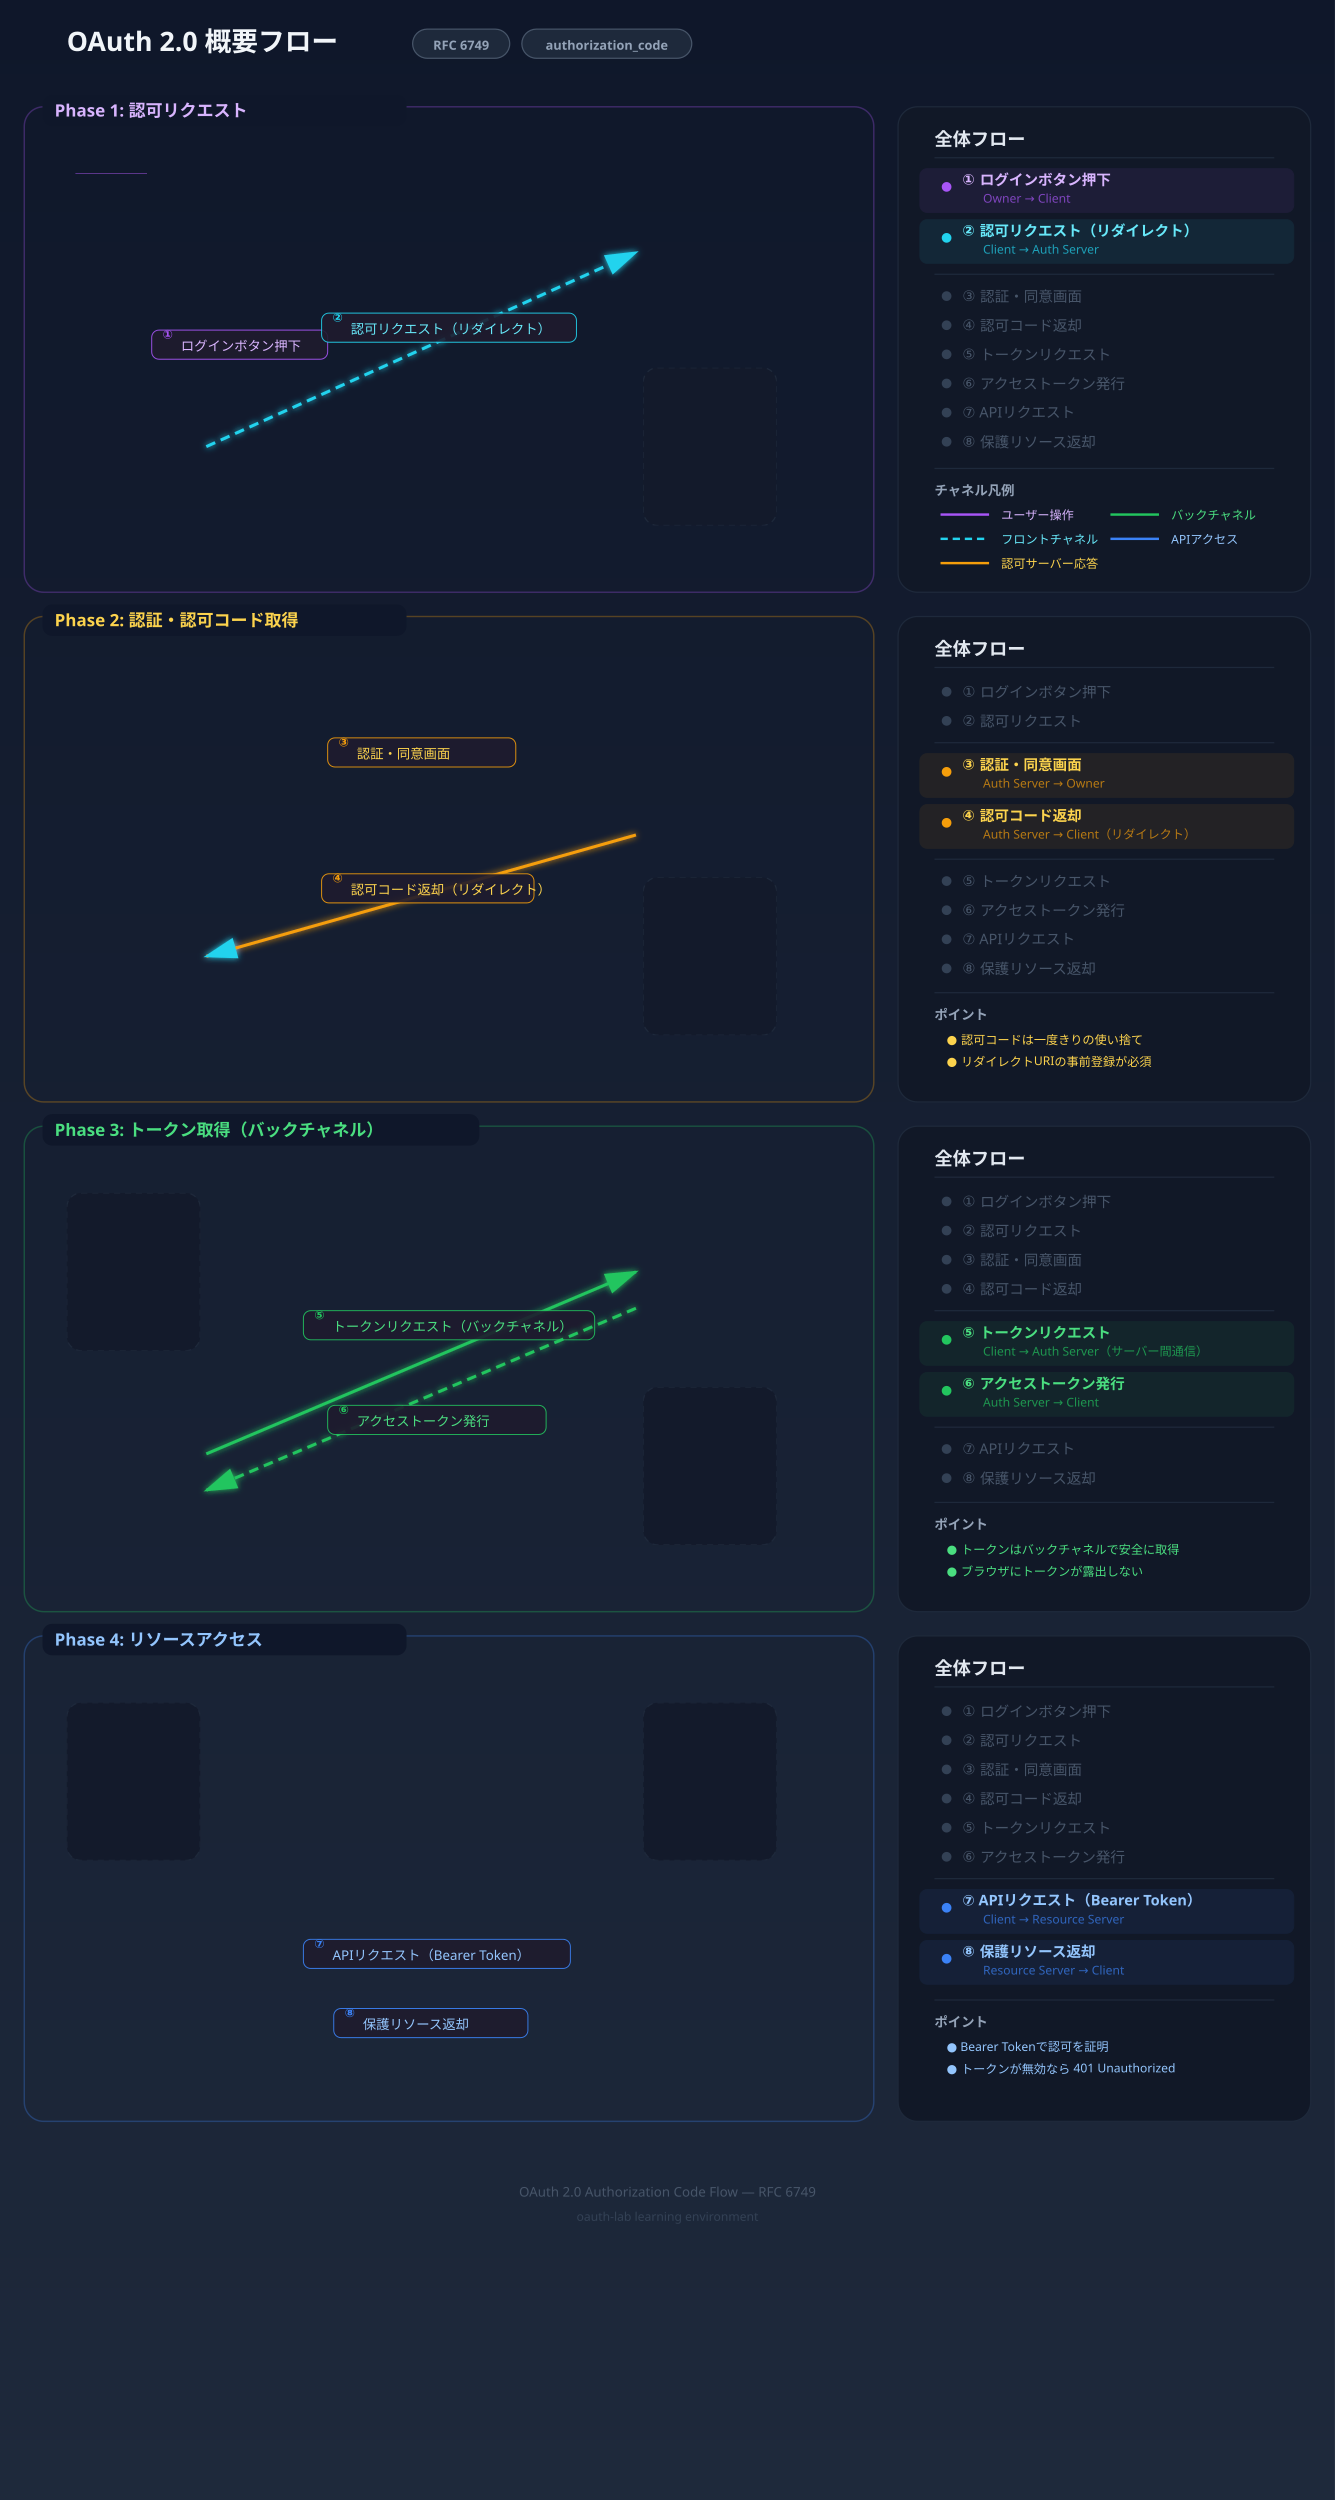
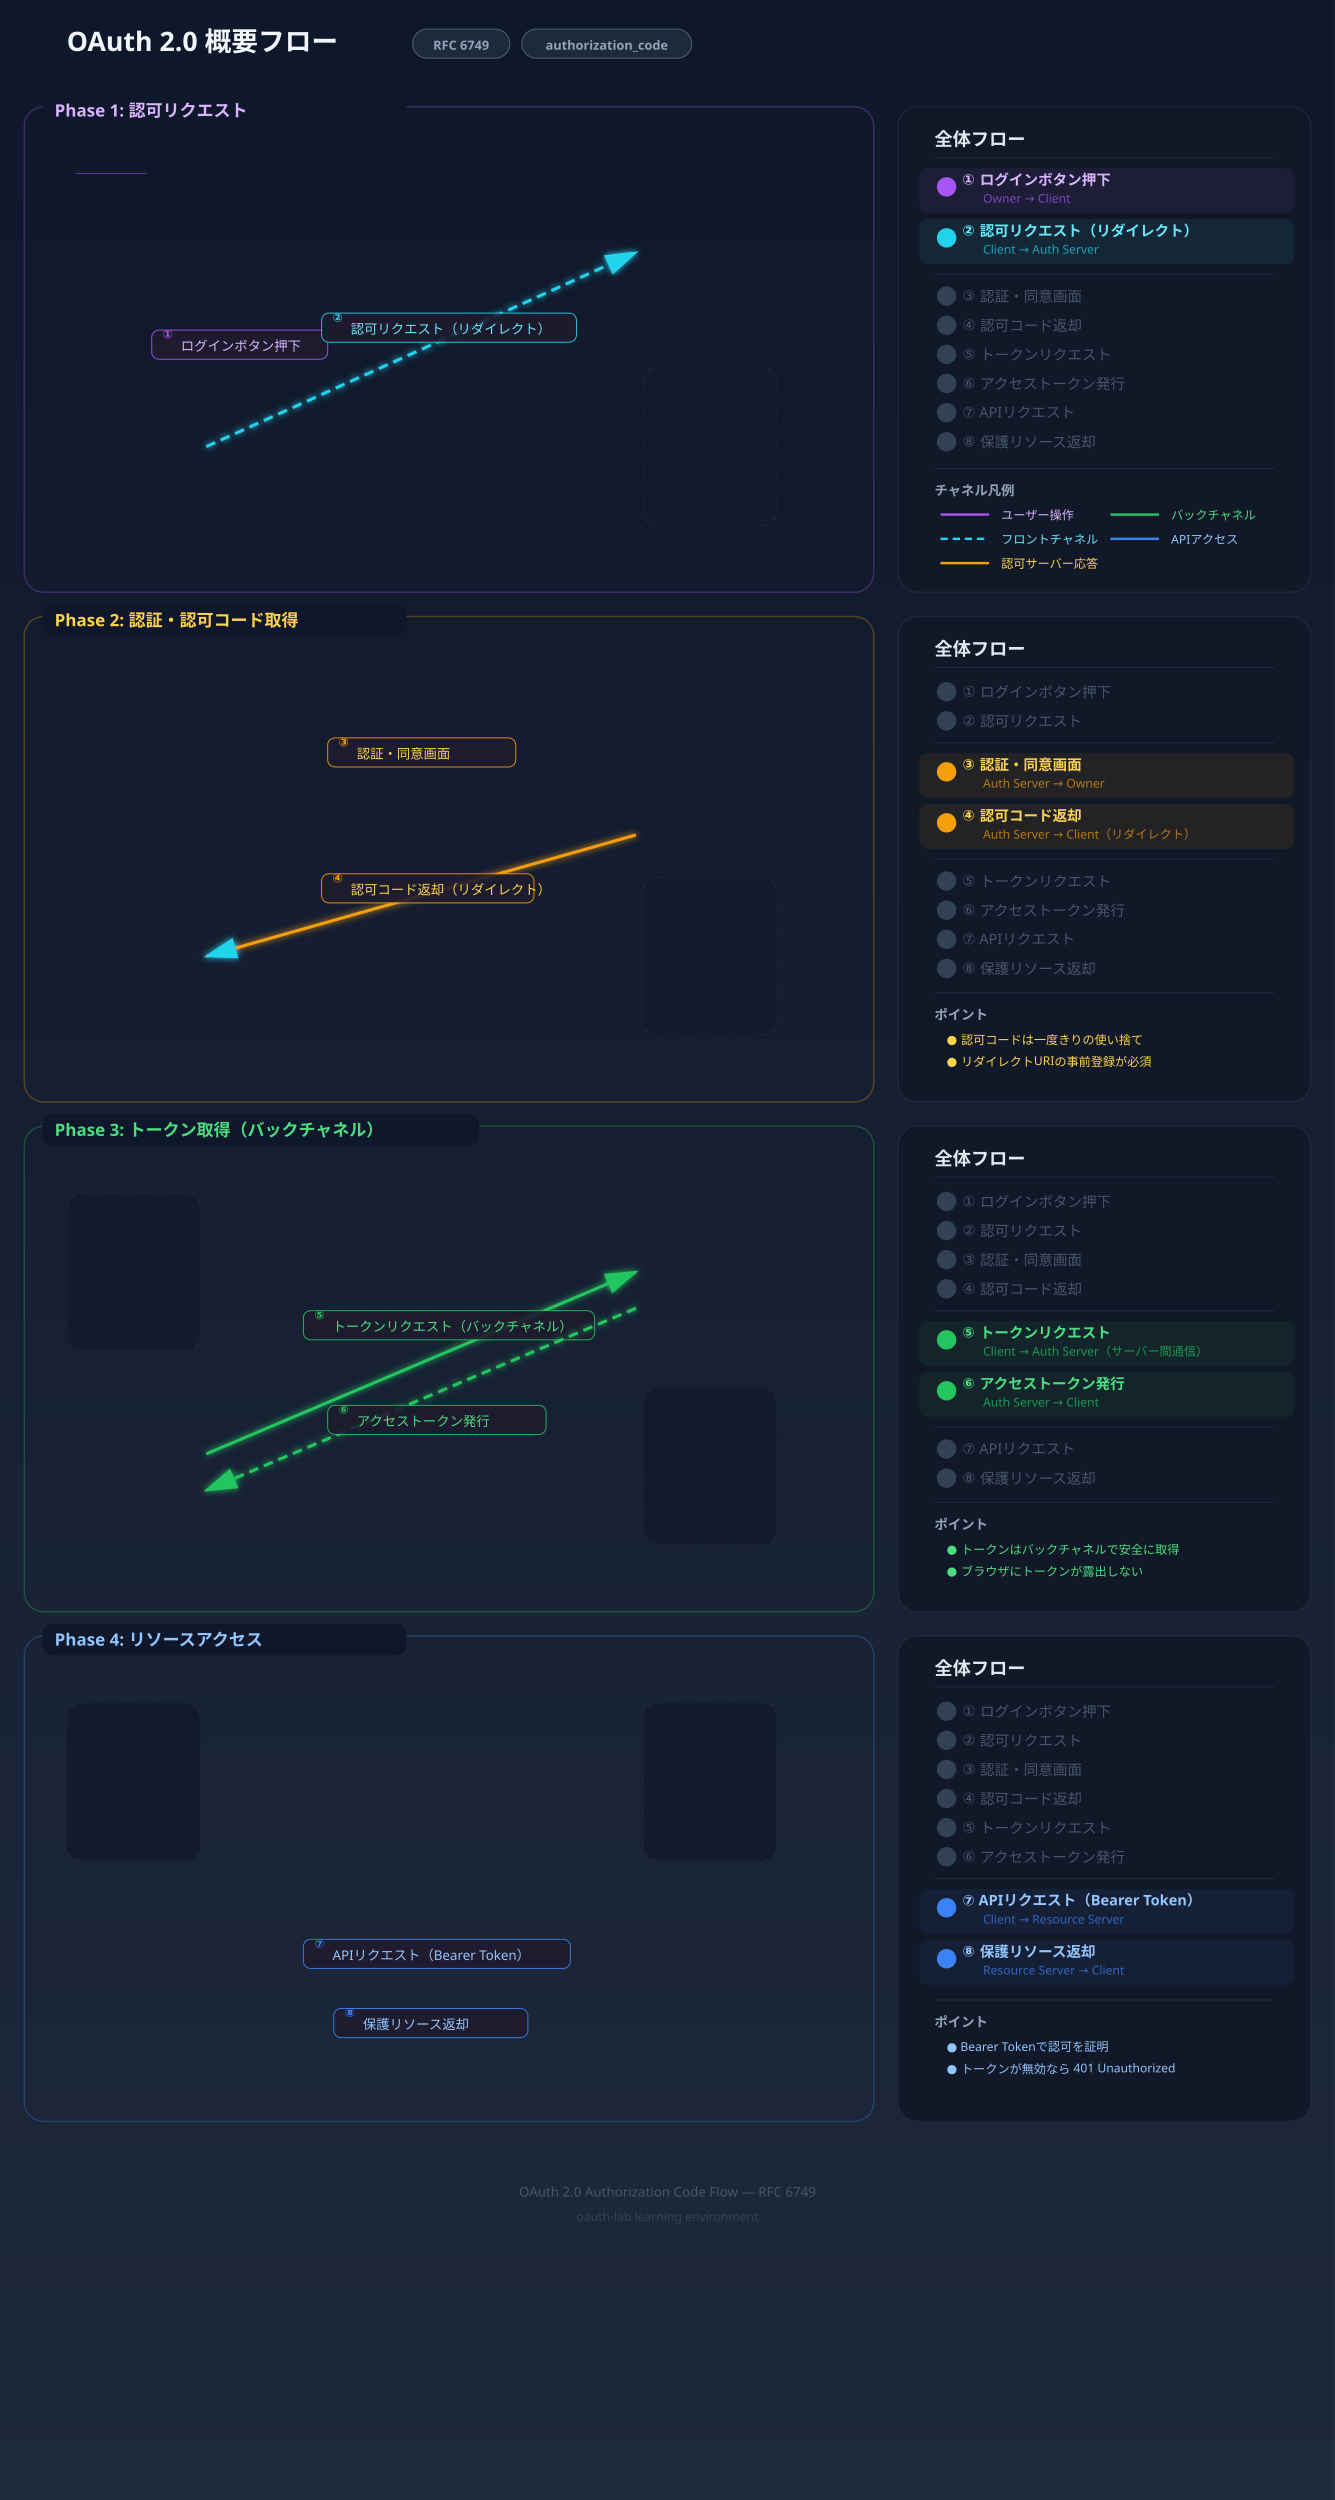
<svg xmlns="http://www.w3.org/2000/svg" viewBox="0 0 1100 2060" font-family="'Segoe UI', system-ui, sans-serif">
  <defs>
    <linearGradient id="bgGrad" x1="0" y1="0" x2="0" y2="1">
      <stop offset="0%" stop-color="#0f172a" />
      <stop offset="100%" stop-color="#1e293b" />
    </linearGradient>
    <filter id="shadow">
      <feDropShadow dx="0" dy="2" stdDeviation="4" flood-color="#000" flood-opacity="0.35" />
    </filter>
    <filter id="glow">
      <feGaussianBlur stdDeviation="2.5" result="blur" />
      <feMerge>
        <feMergeNode in="blur" />
        <feMergeNode in="SourceGraphic" />
      </feMerge>
    </filter>
    <marker id="arrowPurple" markerWidth="11" markerHeight="7" refX="10" refY="3.5" orient="auto">
      <polygon points="0 0, 11 3.5, 0 7" fill="#a855f7" />
    </marker>
    <marker id="arrowCyan" markerWidth="11" markerHeight="7" refX="10" refY="3.5" orient="auto">
      <polygon points="0 0, 11 3.5, 0 7" fill="#22d3ee" />
    </marker>
    <marker id="arrowAmber" markerWidth="11" markerHeight="7" refX="10" refY="3.5" orient="auto">
      <polygon points="0 0, 11 3.5, 0 7" fill="#f59e0b" />
    </marker>
    <marker id="arrowGreen" markerWidth="11" markerHeight="7" refX="10" refY="3.5" orient="auto">
      <polygon points="0 0, 11 3.5, 0 7" fill="#22c55e" />
    </marker>
    <marker id="arrowBlue" markerWidth="11" markerHeight="7" refX="10" refY="3.5" orient="auto">
      <polygon points="0 0, 11 3.5, 0 7" fill="#3b82f6" />
    </marker>
    <symbol id="owner" viewBox="0 0 110 130">
      <rect x="0" y="0" width="110" height="130" rx="12" fill="#1e1b2e" stroke="#a855f7" stroke-width="1.6" />
      <g transform="translate(55, 32)">
        <circle cx="0" cy="-8" r="11" fill="none" stroke="#a855f7" stroke-width="1.5" />
        <circle cx="-3" cy="-10" r="1.2" fill="#a855f7" />
        <circle cx="3" cy="-10" r="1.2" fill="#a855f7" />
        <path d="M-2.5,-4 Q0,-1 2.5,-4" fill="none" stroke="#a855f7" stroke-width="1" stroke-linecap="round" />
        <path d="M-13,28 Q-13,10 0,6 Q13,10 13,28" fill="none" stroke="#a855f7" stroke-width="1.5" />
        <line x1="-13" y1="28" x2="13" y2="28" stroke="#a855f7" stroke-width="1.5" stroke-linecap="round" />
        <rect x="17" y="-18" width="20" height="14" rx="2" fill="none" stroke="#a855f7" stroke-width="0.8" opacity="0.5" />
        <rect x="19" y="-16" width="5" height="5" rx="1" fill="#a855f7" opacity="0.3" />
      </g>
      <text x="55" y="100" text-anchor="middle" fill="#d8b4fe" font-size="12" font-weight="700">リソース所有者</text>
      <text x="55" y="116" text-anchor="middle" fill="#a855f7" font-size="8.5" opacity="0.7">(Resource Owner)</text>
    </symbol>
    <symbol id="client" viewBox="0 0 110 130">
      <rect x="0" y="0" width="110" height="130" rx="12" fill="#1e1b2e" stroke="#22d3ee" stroke-width="1.6" />
      <g transform="translate(55, 34)">
        <rect x="-18" y="-16" width="36" height="26" rx="3" fill="none" stroke="#22d3ee" stroke-width="1.3" />
        <rect x="-14" y="-12" width="28" height="18" rx="1" fill="#22d3ee" opacity="0.05" />
        <circle cx="0" cy="-3" r="6.5" fill="none" stroke="#22d3ee" stroke-width="1" />
        <circle cx="0" cy="-3" r="2.5" fill="none" stroke="#22d3ee" stroke-width="0.8" />
        <line x1="0" y1="-11" x2="0" y2="-9.5" stroke="#22d3ee" stroke-width="1" />
        <line x1="0" y1="3.5" x2="0" y2="5" stroke="#22d3ee" stroke-width="1" />
        <line x1="-8" y1="-3" x2="-6.5" y2="-3" stroke="#22d3ee" stroke-width="1" />
        <line x1="6.5" y1="-3" x2="8" y2="-3" stroke="#22d3ee" stroke-width="1" />
        <line x1="0" y1="13" x2="0" y2="18" stroke="#22d3ee" stroke-width="1.3" />
        <line x1="-9" y1="18" x2="9" y2="18" stroke="#22d3ee" stroke-width="1.3" stroke-linecap="round" />
      </g>
      <text x="55" y="100" text-anchor="middle" fill="#67e8f9" font-size="12" font-weight="700">クライアント</text>
      <text x="55" y="116" text-anchor="middle" fill="#22d3ee" font-size="8.5" opacity="0.7">(Client)</text>
    </symbol>
    <symbol id="authsv" viewBox="0 0 110 130">
      <rect x="0" y="0" width="110" height="130" rx="12" fill="#1e1b2e" stroke="#f59e0b" stroke-width="1.6" />
      <g transform="translate(55, 32)">
        <path d="M0,-22 L14,-15 L14,1 Q14,14 0,20 Q-14,14 -14,1 L-14,-15 Z" fill="none" stroke="#f59e0b" stroke-width="1.4" />
        <rect x="-6" y="-3" width="12" height="10" rx="2" fill="none" stroke="#f59e0b" stroke-width="1.2" />
        <path d="M-3.5,-3 L-3.5,-7 Q-3.5,-12 0,-12 Q3.5,-12 3.5,-7 L3.5,-3" fill="none" stroke="#f59e0b" stroke-width="1.2" />
        <circle cx="0" cy="2" r="1.5" fill="#f59e0b" />
        <line x1="0" y1="3.5" x2="0" y2="6" stroke="#f59e0b" stroke-width="1.1" />
      </g>
      <text x="55" y="100" text-anchor="middle" fill="#fcd34d" font-size="12" font-weight="700">認可サーバー</text>
      <text x="55" y="116" text-anchor="middle" fill="#f59e0b" font-size="8.5" opacity="0.7">(Auth Server)</text>
    </symbol>
    <symbol id="ressv" viewBox="0 0 110 130">
      <rect x="0" y="0" width="110" height="130" rx="12" fill="#1e1b2e" stroke="#3b82f6" stroke-width="1.6" />
      <g transform="translate(55, 30)">
        <rect x="-18" y="-18" width="36" height="11" rx="2" fill="none" stroke="#3b82f6" stroke-width="1.2" />
        <circle cx="-10" cy="-12.5" r="1.5" fill="#3b82f6" />
        <circle cx="-5" cy="-12.5" r="1.5" fill="#3b82f6" />
        <rect x="-18" y="-3" width="36" height="11" rx="2" fill="none" stroke="#3b82f6" stroke-width="1.2" />
        <circle cx="-10" cy="2.5" r="1.5" fill="#3b82f6" />
        <circle cx="-5" cy="2.5" r="1.5" fill="#3b82f6" />
        <rect x="-18" y="12" width="36" height="11" rx="2" fill="none" stroke="#3b82f6" stroke-width="1.2" />
        <circle cx="-10" cy="17.5" r="1.5" fill="#3b82f6" />
        <circle cx="-5" cy="17.5" r="1.5" fill="#3b82f6" />
        <g transform="translate(24, 8)">
          <rect x="-5" y="-2" width="10" height="7" rx="1.5" fill="#1e1b2e" stroke="#3b82f6" stroke-width="1" />
          <path d="M-2.5,-2 L-2.5,-5 Q-2.5,-8 0,-8 Q2.5,-8 2.5,-5 L2.5,-2" fill="none" stroke="#3b82f6" stroke-width="1" />
        </g>
      </g>
      <text x="55" y="100" text-anchor="middle" fill="#93c5fd" font-size="12" font-weight="700">リソースサーバー</text>
      <text x="55" y="116" text-anchor="middle" fill="#3b82f6" font-size="8.5" opacity="0.7">(Resource Server)</text>
    </symbol>
    <symbol id="dimbox" viewBox="0 0 110 130">
      <rect x="0" y="0" width="110" height="130" rx="12" fill="#131a2b" stroke="#1e293b" stroke-width="1" stroke-dasharray="5,4" />
    </symbol>
  </defs>
  <rect width="1100" height="2060" fill="url(#bgGrad)" />
  <text x="55" y="42" fill="#f1f5f9" font-size="22" font-weight="700">OAuth 2.0 概要フロー</text>
  <rect x="340" y="24" width="80" height="24" rx="12" fill="#1e293b" stroke="#475569" stroke-width="1" />
  <text x="380" y="41" text-anchor="middle" fill="#94a3b8" font-size="10.5" font-weight="600">RFC 6749</text>
  <rect x="430" y="24" width="140" height="24" rx="12" fill="#1e293b" stroke="#475569" stroke-width="1" />
  <text x="500" y="41" text-anchor="middle" fill="#94a3b8" font-size="10.5" font-weight="600">authorization_code</text>
  <g>
    <rect x="20" y="88" width="700" height="400" rx="16" fill="none" stroke="#a855f7" stroke-width="1.2" opacity="0.3" />
    <rect x="35" y="78" width="300" height="26" rx="8" fill="#0f172a" />
    <text x="45" y="96" fill="#d8b4fe" font-size="14" font-weight="700">Phase 1: 認可リクエスト</text>
    <use href="#owner" x="55" y="143" width="110" height="130" filter="url(#shadow)" />
    <use href="#client" x="55" y="303" width="110" height="130" filter="url(#shadow)" />
    <use href="#authsv" x="530" y="143" width="110" height="130" filter="url(#shadow)" />
    <use href="#dimbox" x="530" y="303" width="110" height="130" />
    <line x1="110" y1="278" x2="110" y2="298" stroke="#a855f7" stroke-width="2.5" marker-end="url(#arrowPurple)" filter="url(#glow)" />
    <rect x="125" y="272" width="145" height="24" rx="6" fill="#1e1b2e" stroke="#a855f7" stroke-width="0.8" opacity="0.9" />
    <text x="134" y="279" fill="#a855f7" font-size="10" font-weight="700">①</text>
    <text x="149" y="289" fill="#d8b4fe" font-size="11">ログインボタン押下</text>
    <line x1="170" y1="368" x2="524" y2="208" stroke="#22d3ee" stroke-width="2.5" stroke-dasharray="8,5" marker-end="url(#arrowCyan)" filter="url(#glow)" />
    <rect x="265" y="258" width="210" height="24" rx="6" fill="#1e1b2e" stroke="#22d3ee" stroke-width="0.8" opacity="0.9" />
    <text x="274" y="265" fill="#22d3ee" font-size="10" font-weight="700">②</text>
    <text x="289" y="275" fill="#67e8f9" font-size="11">認可リクエスト（リダイレクト）</text>
  </g>
  <g>
    <rect x="740" y="88" width="340" height="400" rx="16" fill="#111827" stroke="#1e293b" stroke-width="1" />
    <text x="770" y="120" fill="#e2e8f0" font-size="15" font-weight="700">全体フロー</text>
    <line x1="770" y1="130" x2="1050" y2="130" stroke="#1e293b" stroke-width="1" />
    <g font-size="12">
      <rect x="758" y="139" width="308" height="36" rx="6" fill="#a855f7" opacity="0.08" stroke="#a855f7" stroke-width="0.8" />
-       <circle cx="780" cy="154" r="4" fill="#a855f7" />
+       <circle cx="780" cy="154" r="8" fill="#a855f7" />
      <text x="793" y="152" fill="#d8b4fe" font-weight="600">① ログインボタン押下</text>
      <text x="810" y="167" fill="#a855f7" font-size="10" opacity="0.7">Owner → Client</text>
      <rect x="758" y="181" width="308" height="36" rx="6" fill="#22d3ee" opacity="0.08" stroke="#22d3ee" stroke-width="0.8" />
-       <circle cx="780" cy="196" r="4" fill="#22d3ee" />
+       <circle cx="780" cy="196" r="8" fill="#22d3ee" />
      <text x="793" y="194" fill="#67e8f9" font-weight="600">② 認可リクエスト（リダイレクト）</text>
      <text x="810" y="209" fill="#22d3ee" font-size="10" opacity="0.7">Client → Auth Server</text>
      <line x1="770" y1="226" x2="1050" y2="226" stroke="#1e293b" stroke-width="1" />
-       <circle cx="780" cy="244" r="4" fill="#334155" />
+       <circle cx="780" cy="244" r="8" fill="#334155" />
      <text x="793" y="248" fill="#475569">③ 認証・同意画面</text>
-       <circle cx="780" cy="268" r="4" fill="#334155" />
+       <circle cx="780" cy="268" r="8" fill="#334155" />
      <text x="793" y="272" fill="#475569">④ 認可コード返却</text>
-       <circle cx="780" cy="292" r="4" fill="#334155" />
+       <circle cx="780" cy="292" r="8" fill="#334155" />
      <text x="793" y="296" fill="#475569">⑤ トークンリクエスト</text>
-       <circle cx="780" cy="316" r="4" fill="#334155" />
+       <circle cx="780" cy="316" r="8" fill="#334155" />
      <text x="793" y="320" fill="#475569">⑥ アクセストークン発行</text>
-       <circle cx="780" cy="340" r="4" fill="#334155" />
+       <circle cx="780" cy="340" r="8" fill="#334155" />
      <text x="793" y="344" fill="#475569">⑦ APIリクエスト</text>
-       <circle cx="780" cy="364" r="4" fill="#334155" />
+       <circle cx="780" cy="364" r="8" fill="#334155" />
      <text x="793" y="368" fill="#475569">⑧ 保護リソース返却</text>
    </g>
    <line x1="770" y1="386" x2="1050" y2="386" stroke="#1e293b" stroke-width="1" />
    <text x="770" y="408" fill="#94a3b8" font-size="11" font-weight="700">チャネル凡例</text>
    <line x1="775" y1="424" x2="815" y2="424" stroke="#a855f7" stroke-width="2" />
    <text x="825" y="428" fill="#d8b4fe" font-size="10">ユーザー操作</text>
    <line x1="775" y1="444" x2="815" y2="444" stroke="#22d3ee" stroke-width="2" stroke-dasharray="6,4" />
    <text x="825" y="448" fill="#67e8f9" font-size="10">フロントチャネル</text>
    <line x1="775" y1="464" x2="815" y2="464" stroke="#f59e0b" stroke-width="2" />
    <text x="825" y="468" fill="#fcd34d" font-size="10">認可サーバー応答</text>
    <line x1="915" y1="424" x2="955" y2="424" stroke="#22c55e" stroke-width="2" />
    <text x="965" y="428" fill="#4ade80" font-size="10">バックチャネル</text>
    <line x1="915" y1="444" x2="955" y2="444" stroke="#3b82f6" stroke-width="2" />
    <text x="965" y="448" fill="#93c5fd" font-size="10">APIアクセス</text>
  </g>
  <g>
    <rect x="20" y="508" width="700" height="400" rx="16" fill="none" stroke="#f59e0b" stroke-width="1.2" opacity="0.3" />
    <rect x="35" y="498" width="300" height="26" rx="8" fill="#0f172a" />
    <text x="45" y="516" fill="#fcd34d" font-size="14" font-weight="700">Phase 2: 認証・認可コード取得</text>
    <use href="#owner" x="55" y="563" width="110" height="130" filter="url(#shadow)" />
    <use href="#client" x="55" y="723" width="110" height="130" filter="url(#shadow)" />
    <use href="#authsv" x="530" y="563" width="110" height="130" filter="url(#shadow)" />
    <use href="#dimbox" x="530" y="723" width="110" height="130" />
    <line x1="524" y1="628" x2="170" y2="628" stroke="#f59e0b" stroke-width="2.5" stroke-dasharray="8,5" marker-end="url(#arrowAmber)" filter="url(#glow)" />
    <rect x="270" y="608" width="155" height="24" rx="6" fill="#1e1b2e" stroke="#f59e0b" stroke-width="0.8" opacity="0.9" />
    <text x="279" y="615" fill="#f59e0b" font-size="10" font-weight="700">③</text>
    <text x="294" y="625" fill="#fcd34d" font-size="11">認証・同意画面</text>
    <line x1="524" y1="688" x2="170" y2="788" stroke="#f59e0b" stroke-width="2.5" marker-end="url(#arrowCyan)" filter="url(#glow)" />
    <rect x="265" y="720" width="175" height="24" rx="6" fill="#1e1b2e" stroke="#f59e0b" stroke-width="0.8" opacity="0.9" />
    <text x="274" y="727" fill="#f59e0b" font-size="10" font-weight="700">④</text>
    <text x="289" y="737" fill="#fcd34d" font-size="11">認可コード返却（リダイレクト）</text>
  </g>
  <g>
    <rect x="740" y="508" width="340" height="400" rx="16" fill="#111827" stroke="#1e293b" stroke-width="1" />
    <text x="770" y="540" fill="#e2e8f0" font-size="15" font-weight="700">全体フロー</text>
    <line x1="770" y1="550" x2="1050" y2="550" stroke="#1e293b" stroke-width="1" />
    <g font-size="12">
-       <circle cx="780" cy="570" r="4" fill="#334155" />
+       <circle cx="780" cy="570" r="8" fill="#334155" />
      <text x="793" y="574" fill="#475569">① ログインボタン押下</text>
-       <circle cx="780" cy="594" r="4" fill="#334155" />
+       <circle cx="780" cy="594" r="8" fill="#334155" />
      <text x="793" y="598" fill="#475569">② 認可リクエスト</text>
      <line x1="770" y1="612" x2="1050" y2="612" stroke="#1e293b" stroke-width="1" />
      <rect x="758" y="621" width="308" height="36" rx="6" fill="#f59e0b" opacity="0.08" stroke="#f59e0b" stroke-width="0.8" />
-       <circle cx="780" cy="636" r="4" fill="#f59e0b" />
+       <circle cx="780" cy="636" r="8" fill="#f59e0b" />
      <text x="793" y="634" fill="#fcd34d" font-weight="600">③ 認証・同意画面</text>
      <text x="810" y="649" fill="#f59e0b" font-size="10" opacity="0.7">Auth Server → Owner</text>
      <rect x="758" y="663" width="308" height="36" rx="6" fill="#f59e0b" opacity="0.08" stroke="#f59e0b" stroke-width="0.8" />
-       <circle cx="780" cy="678" r="4" fill="#f59e0b" />
+       <circle cx="780" cy="678" r="8" fill="#f59e0b" />
      <text x="793" y="676" fill="#fcd34d" font-weight="600">④ 認可コード返却</text>
      <text x="810" y="691" fill="#f59e0b" font-size="10" opacity="0.7">Auth Server → Client（リダイレクト）</text>
      <line x1="770" y1="708" x2="1050" y2="708" stroke="#1e293b" stroke-width="1" />
-       <circle cx="780" cy="726" r="4" fill="#334155" />
+       <circle cx="780" cy="726" r="8" fill="#334155" />
      <text x="793" y="730" fill="#475569">⑤ トークンリクエスト</text>
-       <circle cx="780" cy="750" r="4" fill="#334155" />
+       <circle cx="780" cy="750" r="8" fill="#334155" />
      <text x="793" y="754" fill="#475569">⑥ アクセストークン発行</text>
-       <circle cx="780" cy="774" r="4" fill="#334155" />
+       <circle cx="780" cy="774" r="8" fill="#334155" />
      <text x="793" y="778" fill="#475569">⑦ APIリクエスト</text>
-       <circle cx="780" cy="798" r="4" fill="#334155" />
+       <circle cx="780" cy="798" r="8" fill="#334155" />
      <text x="793" y="802" fill="#475569">⑧ 保護リソース返却</text>
    </g>
    <line x1="770" y1="818" x2="1050" y2="818" stroke="#1e293b" stroke-width="1" />
    <text x="770" y="840" fill="#94a3b8" font-size="11" font-weight="700">ポイント</text>
    <text x="780" y="860" fill="#fcd34d" font-size="10">● 認可コードは一度きりの使い捨て</text>
    <text x="780" y="878" fill="#fcd34d" font-size="10">● リダイレクトURIの事前登録が必須</text>
  </g>
  <g>
    <rect x="20" y="928" width="700" height="400" rx="16" fill="none" stroke="#22c55e" stroke-width="1.2" opacity="0.3" />
    <rect x="35" y="918" width="360" height="26" rx="8" fill="#0f172a" />
    <text x="45" y="936" fill="#4ade80" font-size="14" font-weight="700">Phase 3: トークン取得（バックチャネル）</text>
    <use href="#dimbox" x="55" y="983" width="110" height="130" />
    <use href="#client" x="55" y="1143" width="110" height="130" filter="url(#shadow)" />
    <use href="#authsv" x="530" y="983" width="110" height="130" filter="url(#shadow)" />
    <use href="#dimbox" x="530" y="1143" width="110" height="130" />
    <line x1="170" y1="1198" x2="524" y2="1048" stroke="#22c55e" stroke-width="2.5" marker-end="url(#arrowGreen)" filter="url(#glow)" />
    <rect x="250" y="1080" width="240" height="24" rx="6" fill="#1e1b2e" stroke="#22c55e" stroke-width="0.8" opacity="0.9" />
    <text x="259" y="1087" fill="#22c55e" font-size="10" font-weight="700">⑤</text>
    <text x="274" y="1097" fill="#4ade80" font-size="11">トークンリクエスト（バックチャネル）</text>
    <line x1="524" y1="1078" x2="170" y2="1228" stroke="#22c55e" stroke-width="2.5" stroke-dasharray="8,5" marker-end="url(#arrowGreen)" filter="url(#glow)" />
    <rect x="270" y="1158" width="180" height="24" rx="6" fill="#1e1b2e" stroke="#22c55e" stroke-width="0.8" opacity="0.9" />
    <text x="279" y="1165" fill="#22c55e" font-size="10" font-weight="700">⑥</text>
    <text x="294" y="1175" fill="#4ade80" font-size="11">アクセストークン発行</text>
  </g>
  <g>
    <rect x="740" y="928" width="340" height="400" rx="16" fill="#111827" stroke="#1e293b" stroke-width="1" />
    <text x="770" y="960" fill="#e2e8f0" font-size="15" font-weight="700">全体フロー</text>
    <line x1="770" y1="970" x2="1050" y2="970" stroke="#1e293b" stroke-width="1" />
    <g font-size="12">
-       <circle cx="780" cy="990" r="4" fill="#334155" />
+       <circle cx="780" cy="990" r="8" fill="#334155" />
      <text x="793" y="994" fill="#475569">① ログインボタン押下</text>
-       <circle cx="780" cy="1014" r="4" fill="#334155" />
+       <circle cx="780" cy="1014" r="8" fill="#334155" />
      <text x="793" y="1018" fill="#475569">② 認可リクエスト</text>
-       <circle cx="780" cy="1038" r="4" fill="#334155" />
+       <circle cx="780" cy="1038" r="8" fill="#334155" />
      <text x="793" y="1042" fill="#475569">③ 認証・同意画面</text>
-       <circle cx="780" cy="1062" r="4" fill="#334155" />
+       <circle cx="780" cy="1062" r="8" fill="#334155" />
      <text x="793" y="1066" fill="#475569">④ 認可コード返却</text>
      <line x1="770" y1="1080" x2="1050" y2="1080" stroke="#1e293b" stroke-width="1" />
      <rect x="758" y="1089" width="308" height="36" rx="6" fill="#22c55e" opacity="0.08" stroke="#22c55e" stroke-width="0.8" />
-       <circle cx="780" cy="1104" r="4" fill="#22c55e" />
+       <circle cx="780" cy="1104" r="8" fill="#22c55e" />
      <text x="793" y="1102" fill="#4ade80" font-weight="600">⑤ トークンリクエスト</text>
      <text x="810" y="1117" fill="#22c55e" font-size="10" opacity="0.7">Client → Auth Server（サーバー間通信）</text>
      <rect x="758" y="1131" width="308" height="36" rx="6" fill="#22c55e" opacity="0.08" stroke="#22c55e" stroke-width="0.8" />
-       <circle cx="780" cy="1146" r="4" fill="#22c55e" />
+       <circle cx="780" cy="1146" r="8" fill="#22c55e" />
      <text x="793" y="1144" fill="#4ade80" font-weight="600">⑥ アクセストークン発行</text>
      <text x="810" y="1159" fill="#22c55e" font-size="10" opacity="0.7">Auth Server → Client</text>
      <line x1="770" y1="1176" x2="1050" y2="1176" stroke="#1e293b" stroke-width="1" />
-       <circle cx="780" cy="1194" r="4" fill="#334155" />
+       <circle cx="780" cy="1194" r="8" fill="#334155" />
      <text x="793" y="1198" fill="#475569">⑦ APIリクエスト</text>
-       <circle cx="780" cy="1218" r="4" fill="#334155" />
+       <circle cx="780" cy="1218" r="8" fill="#334155" />
      <text x="793" y="1222" fill="#475569">⑧ 保護リソース返却</text>
    </g>
    <line x1="770" y1="1238" x2="1050" y2="1238" stroke="#1e293b" stroke-width="1" />
    <text x="770" y="1260" fill="#94a3b8" font-size="11" font-weight="700">ポイント</text>
    <text x="780" y="1280" fill="#4ade80" font-size="10">● トークンはバックチャネルで安全に取得</text>
    <text x="780" y="1298" fill="#4ade80" font-size="10">● ブラウザにトークンが露出しない</text>
  </g>
  <g>
    <rect x="20" y="1348" width="700" height="400" rx="16" fill="none" stroke="#3b82f6" stroke-width="1.2" opacity="0.3" />
    <rect x="35" y="1338" width="300" height="26" rx="8" fill="#0f172a" />
    <text x="45" y="1356" fill="#93c5fd" font-size="14" font-weight="700">Phase 4: リソースアクセス</text>
    <use href="#dimbox" x="55" y="1403" width="110" height="130" />
    <use href="#client" x="55" y="1563" width="110" height="130" filter="url(#shadow)" />
    <use href="#dimbox" x="530" y="1403" width="110" height="130" />
    <use href="#ressv" x="530" y="1563" width="110" height="130" filter="url(#shadow)" />
    <line x1="170" y1="1618" x2="524" y2="1618" stroke="#3b82f6" stroke-width="2.5" marker-end="url(#arrowBlue)" filter="url(#glow)" />
    <rect x="250" y="1598" width="220" height="24" rx="6" fill="#1e1b2e" stroke="#3b82f6" stroke-width="0.8" opacity="0.9" />
    <text x="259" y="1605" fill="#3b82f6" font-size="10" font-weight="700">⑦</text>
    <text x="274" y="1615" fill="#93c5fd" font-size="11">APIリクエスト（Bearer Token）</text>
    <line x1="524" y1="1648" x2="170" y2="1648" stroke="#3b82f6" stroke-width="2.5" stroke-dasharray="8,5" marker-end="url(#arrowBlue)" filter="url(#glow)" />
    <rect x="275" y="1655" width="160" height="24" rx="6" fill="#1e1b2e" stroke="#3b82f6" stroke-width="0.8" opacity="0.9" />
    <text x="284" y="1662" fill="#3b82f6" font-size="10" font-weight="700">⑧</text>
    <text x="299" y="1672" fill="#93c5fd" font-size="11">保護リソース返却</text>
  </g>
  <g>
    <rect x="740" y="1348" width="340" height="400" rx="16" fill="#111827" stroke="#1e293b" stroke-width="1" />
    <text x="770" y="1380" fill="#e2e8f0" font-size="15" font-weight="700">全体フロー</text>
    <line x1="770" y1="1390" x2="1050" y2="1390" stroke="#1e293b" stroke-width="1" />
    <g font-size="12">
-       <circle cx="780" cy="1410" r="4" fill="#334155" />
+       <circle cx="780" cy="1410" r="8" fill="#334155" />
      <text x="793" y="1414" fill="#475569">① ログインボタン押下</text>
-       <circle cx="780" cy="1434" r="4" fill="#334155" />
+       <circle cx="780" cy="1434" r="8" fill="#334155" />
      <text x="793" y="1438" fill="#475569">② 認可リクエスト</text>
-       <circle cx="780" cy="1458" r="4" fill="#334155" />
+       <circle cx="780" cy="1458" r="8" fill="#334155" />
      <text x="793" y="1462" fill="#475569">③ 認証・同意画面</text>
-       <circle cx="780" cy="1482" r="4" fill="#334155" />
+       <circle cx="780" cy="1482" r="8" fill="#334155" />
      <text x="793" y="1486" fill="#475569">④ 認可コード返却</text>
-       <circle cx="780" cy="1506" r="4" fill="#334155" />
+       <circle cx="780" cy="1506" r="8" fill="#334155" />
      <text x="793" y="1510" fill="#475569">⑤ トークンリクエスト</text>
-       <circle cx="780" cy="1530" r="4" fill="#334155" />
+       <circle cx="780" cy="1530" r="8" fill="#334155" />
      <text x="793" y="1534" fill="#475569">⑥ アクセストークン発行</text>
      <line x1="770" y1="1548" x2="1050" y2="1548" stroke="#1e293b" stroke-width="1" />
      <rect x="758" y="1557" width="308" height="36" rx="6" fill="#3b82f6" opacity="0.08" stroke="#3b82f6" stroke-width="0.8" />
-       <circle cx="780" cy="1572" r="4" fill="#3b82f6" />
+       <circle cx="780" cy="1572" r="8" fill="#3b82f6" />
      <text x="793" y="1570" fill="#93c5fd" font-weight="600">⑦ APIリクエスト（Bearer Token）</text>
      <text x="810" y="1585" fill="#3b82f6" font-size="10" opacity="0.7">Client → Resource Server</text>
      <rect x="758" y="1599" width="308" height="36" rx="6" fill="#3b82f6" opacity="0.08" stroke="#3b82f6" stroke-width="0.8" />
-       <circle cx="780" cy="1614" r="4" fill="#3b82f6" />
+       <circle cx="780" cy="1614" r="8" fill="#3b82f6" />
      <text x="793" y="1612" fill="#93c5fd" font-weight="600">⑧ 保護リソース返却</text>
      <text x="810" y="1627" fill="#3b82f6" font-size="10" opacity="0.7">Resource Server → Client</text>
    </g>
    <line x1="770" y1="1648" x2="1050" y2="1648" stroke="#1e293b" stroke-width="1" />
    <text x="770" y="1670" fill="#94a3b8" font-size="11" font-weight="700">ポイント</text>
    <text x="780" y="1690" fill="#93c5fd" font-size="10">● Bearer Tokenで認可を証明</text>
    <text x="780" y="1708" fill="#93c5fd" font-size="10">● トークンが無効なら 401 Unauthorized</text>
  </g>
  <text x="550" y="1810" text-anchor="middle" fill="#475569" font-size="11">OAuth 2.0 Authorization Code Flow — RFC 6749</text>
  <text x="550" y="1830" text-anchor="middle" fill="#334155" font-size="10">oauth-lab learning environment</text>
</svg>
